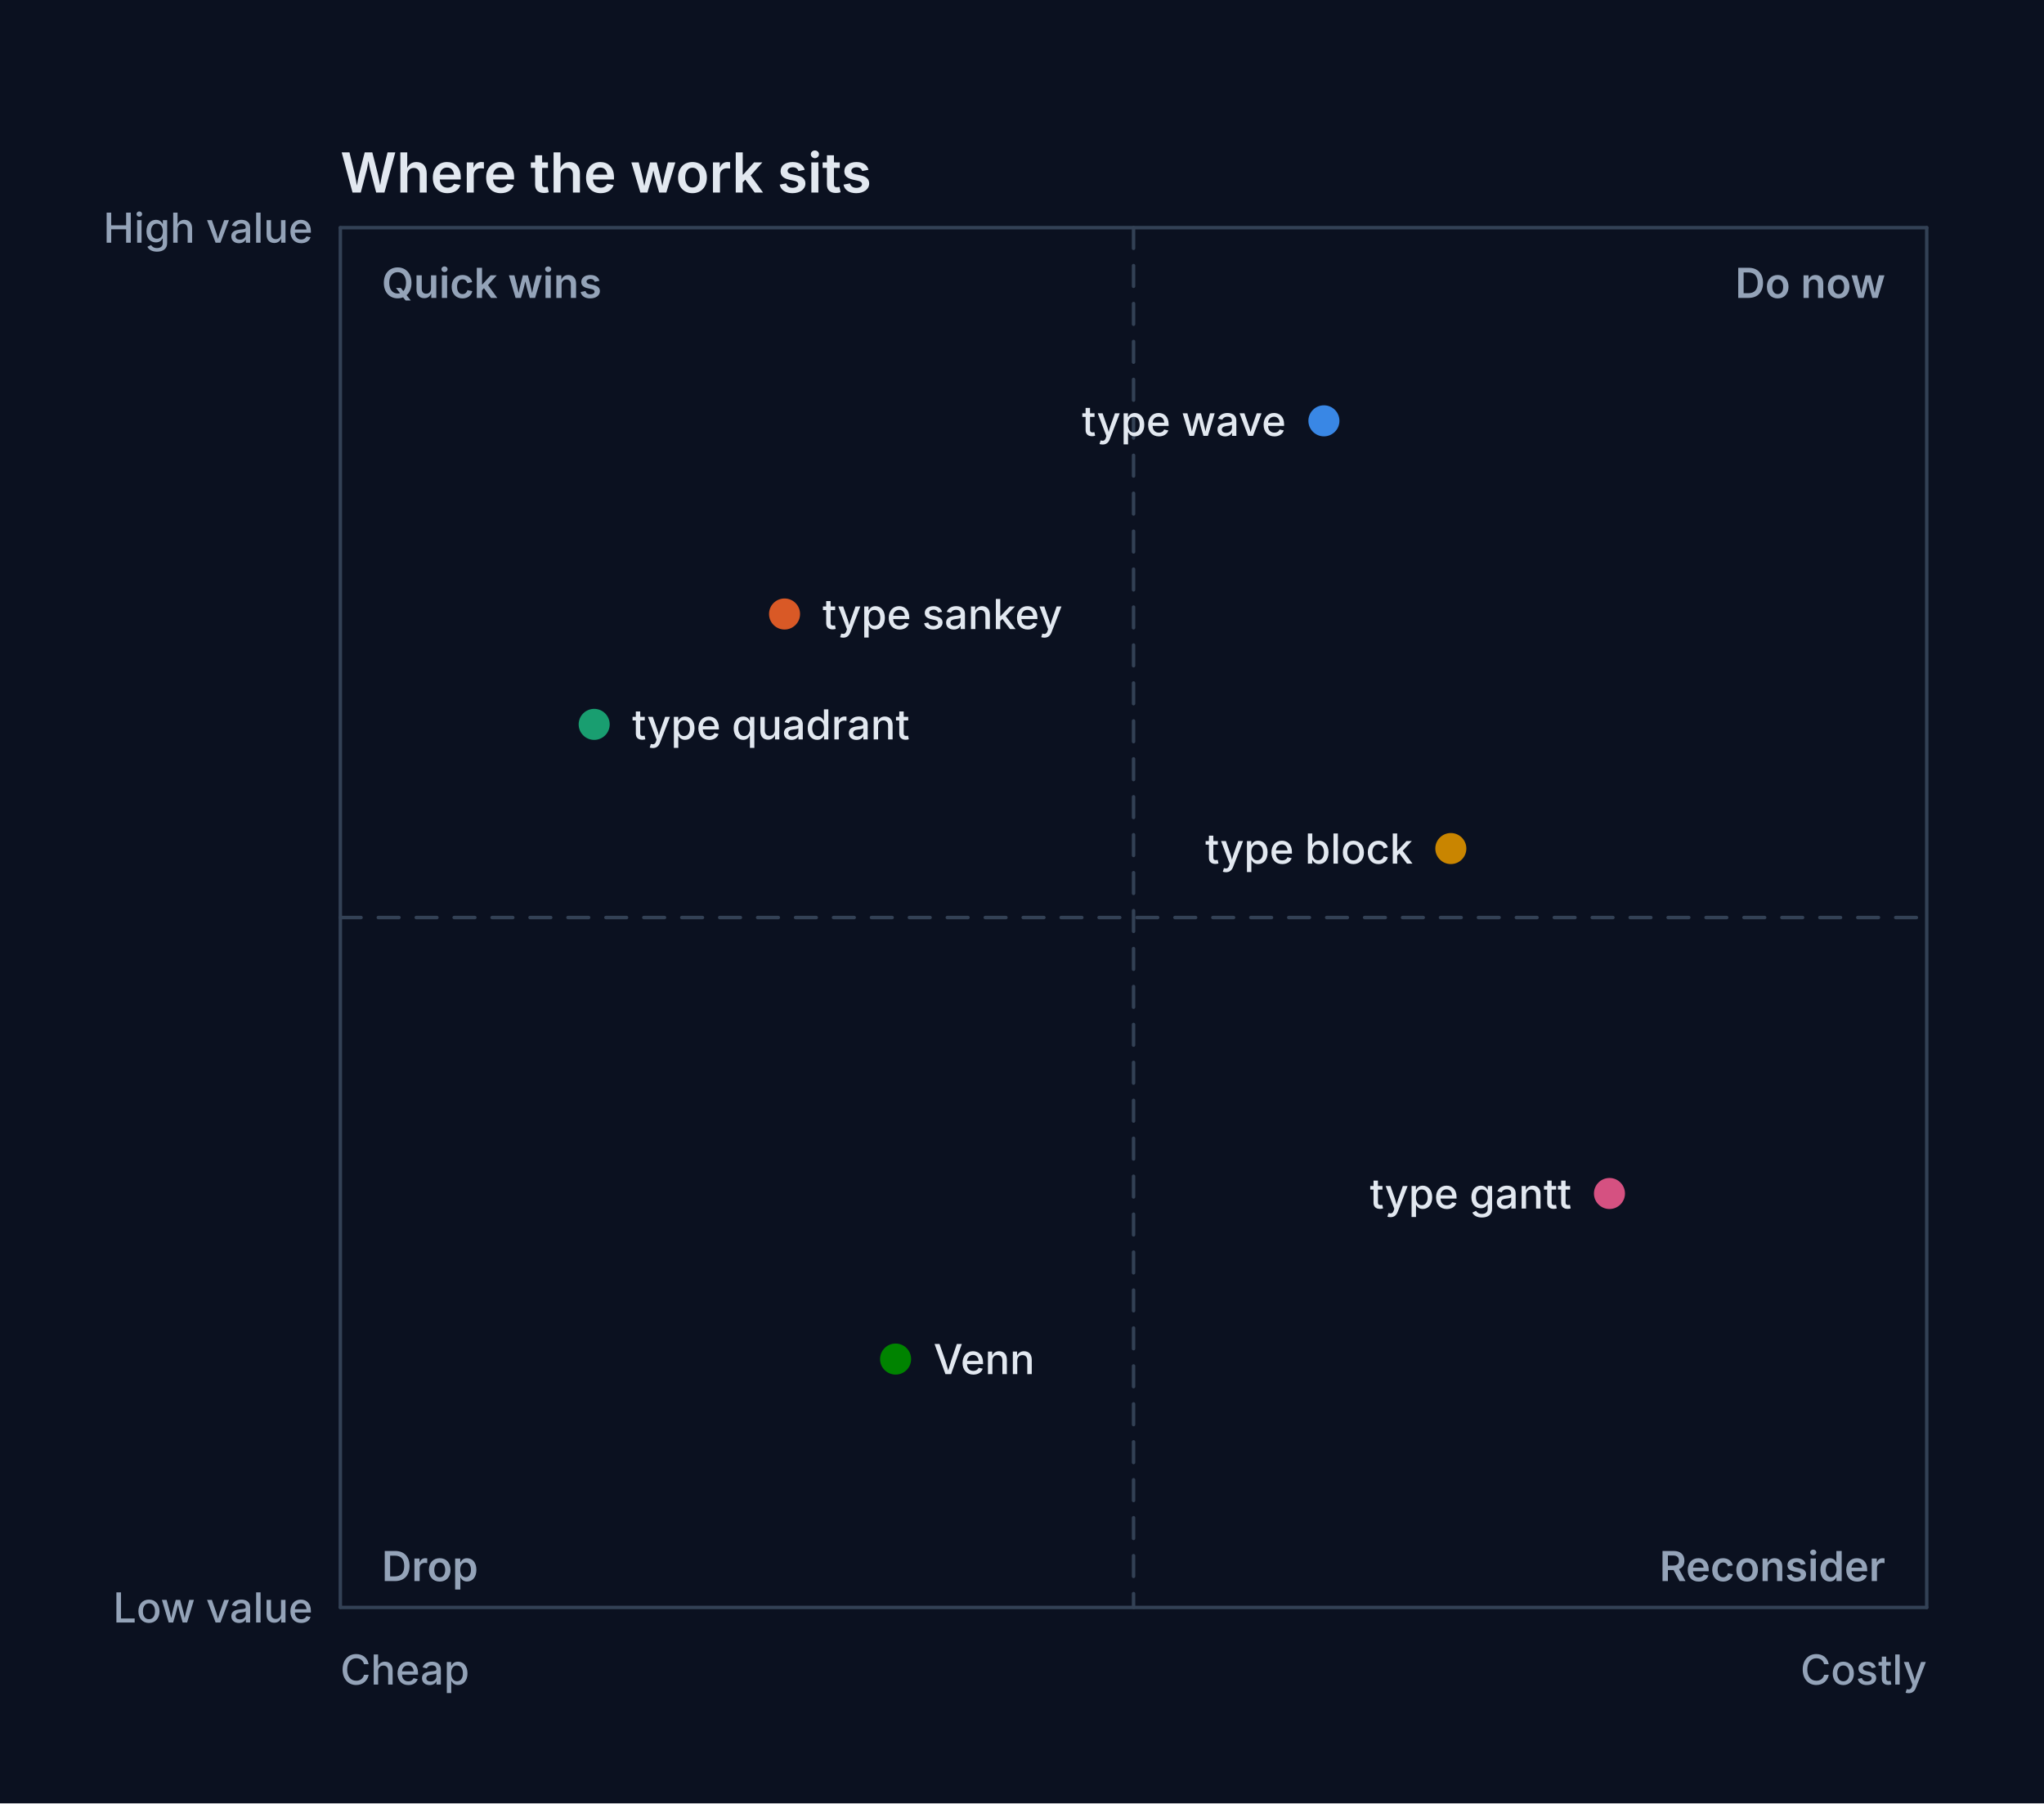
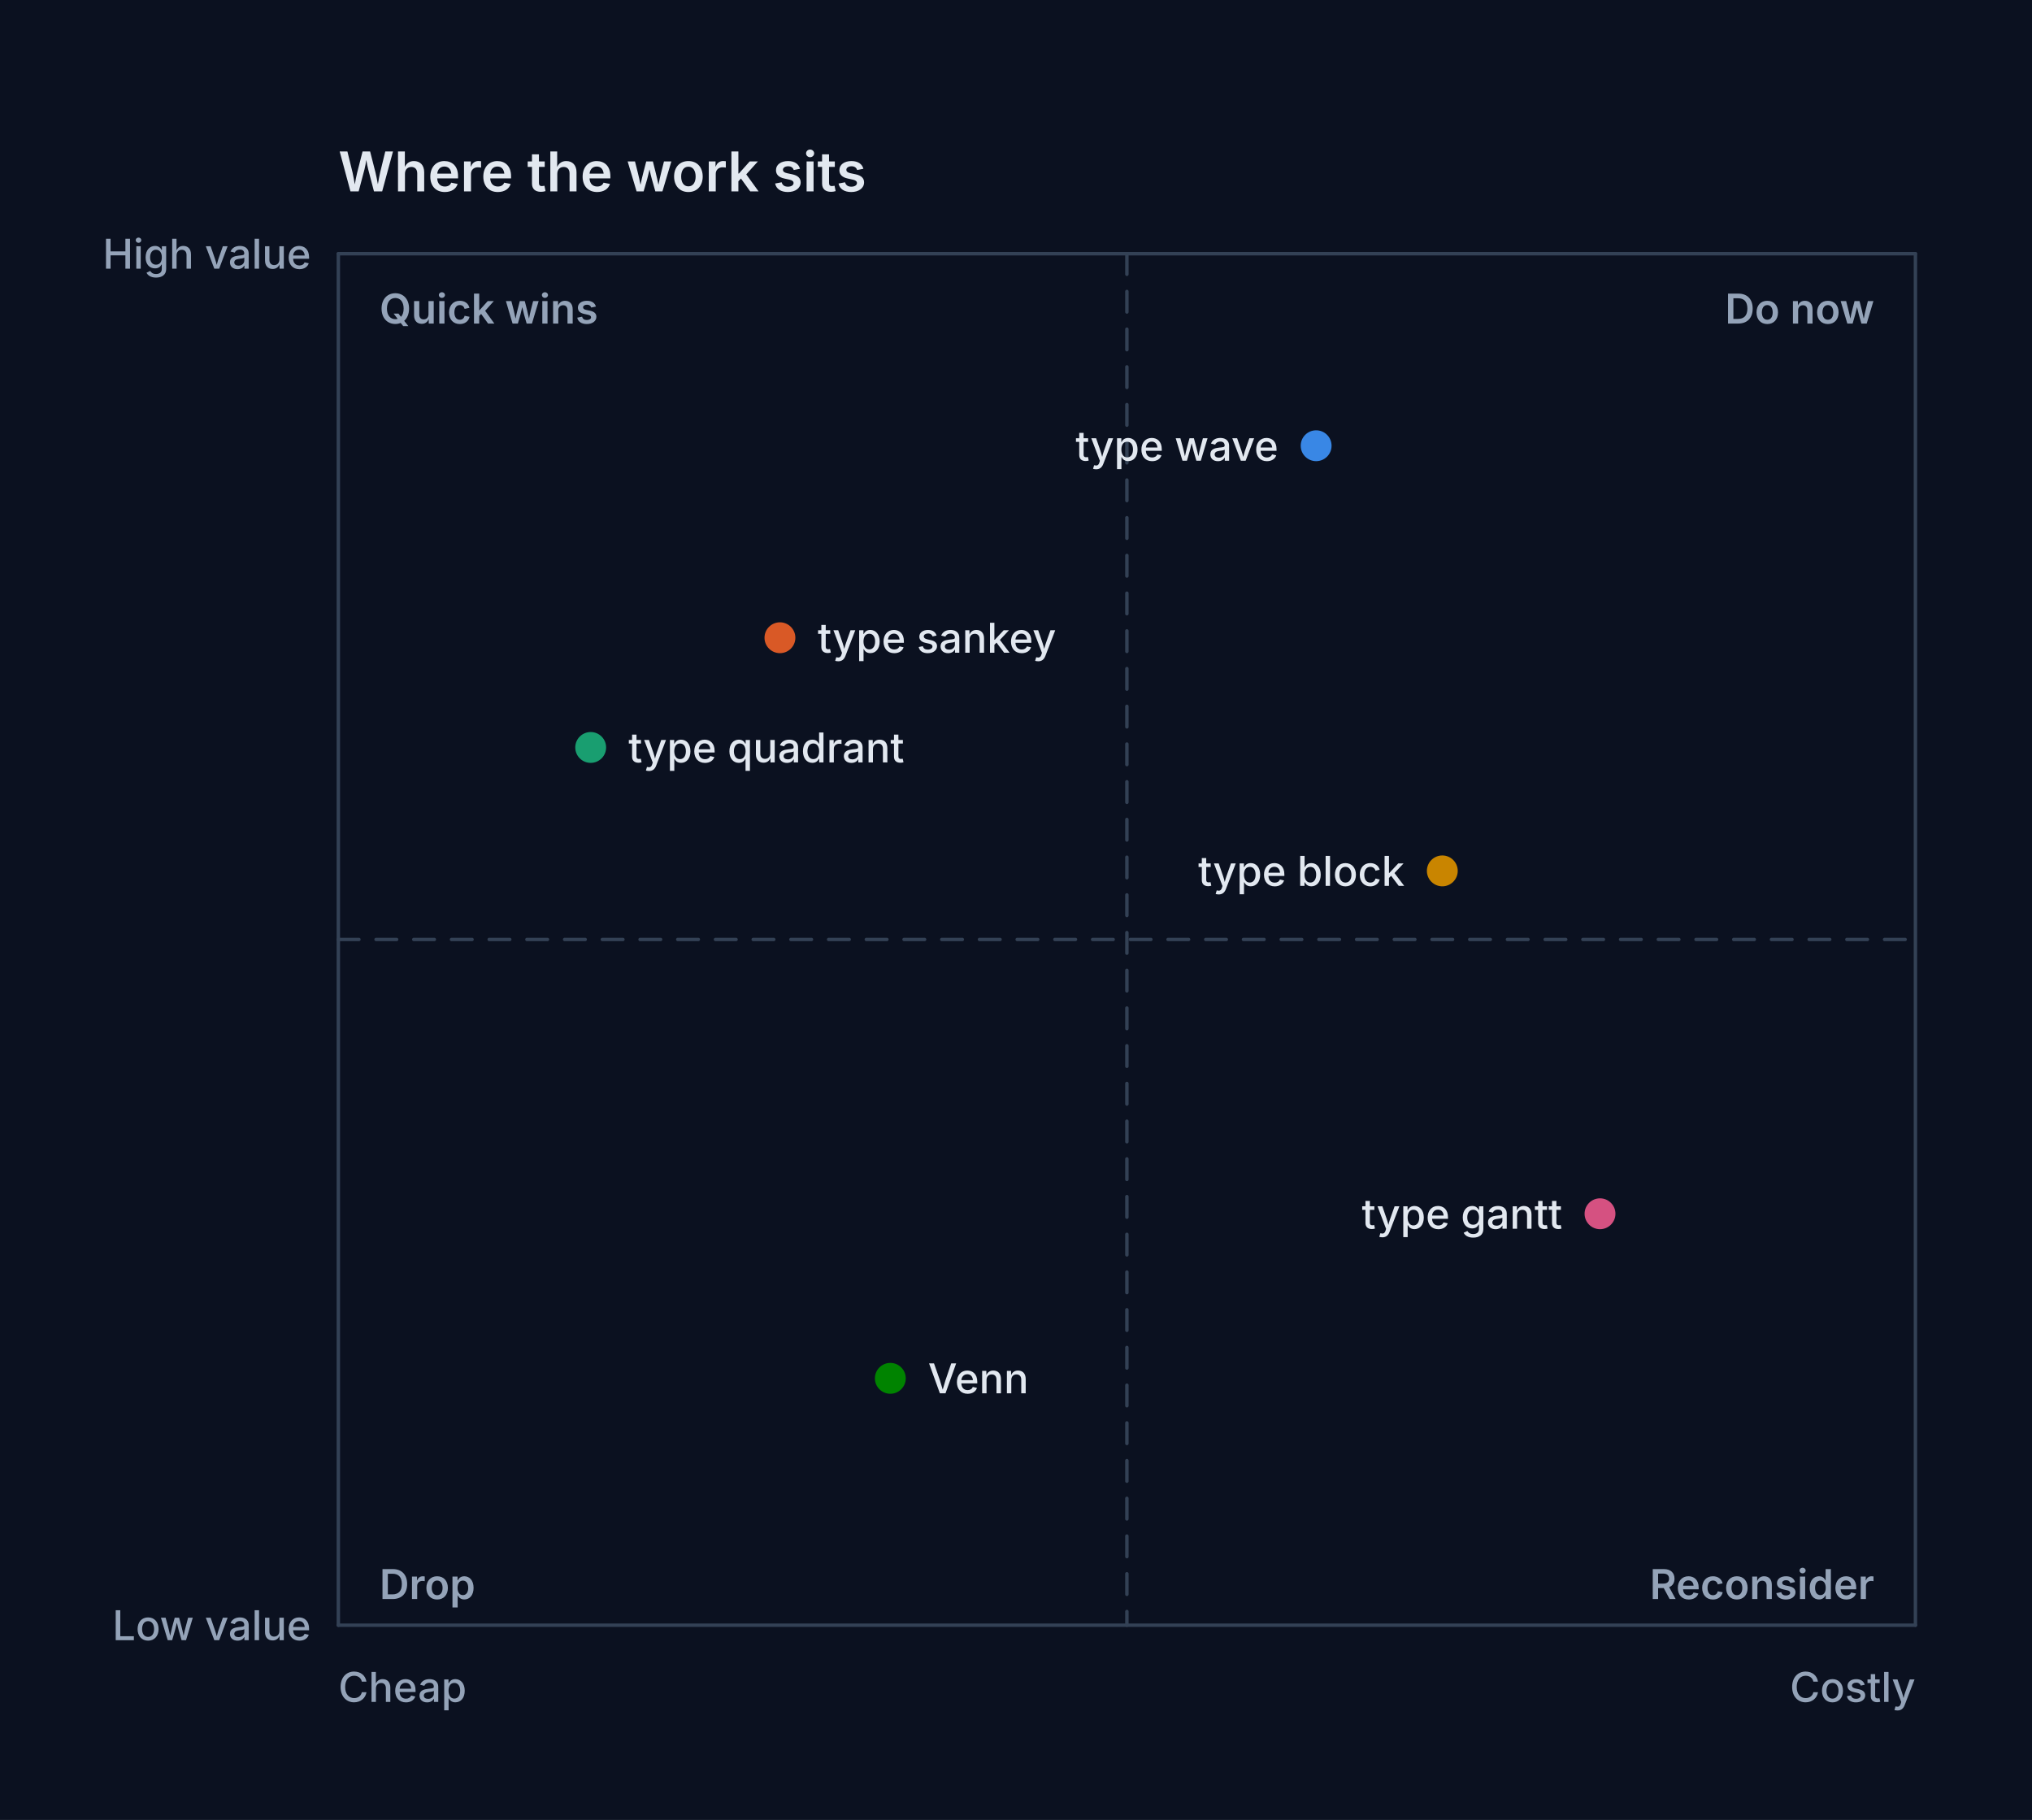
- <svg xmlns="http://www.w3.org/2000/svg" width="592.69" height="522.8" viewBox="0 0 592.69 522.8">
-   <rect x="0" y="0" width="592.69" height="522.8" fill="#0b1120" />
+ <svg xmlns="http://www.w3.org/2000/svg" width="592.69" height="530.8" viewBox="0 0 592.69 530.8">
+   <rect x="0" y="0" width="592.69" height="530.8" fill="#0b1120" />
  <g transform="translate(98.69,34)">
-     <line x1="0" y1="32" x2="460" y2="32" stroke="#334155" stroke-width="1" stroke-linecap="round" />
-     <line x1="460" y1="32" x2="460" y2="432" stroke="#334155" stroke-width="1" stroke-linecap="round" />
-     <line x1="460" y1="432" x2="0" y2="432" stroke="#334155" stroke-width="1" stroke-linecap="round" />
-     <line x1="0" y1="432" x2="0" y2="32" stroke="#334155" stroke-width="1" stroke-linecap="round" />
-     <line x1="230" y1="32" x2="230" y2="432" stroke="#334155" stroke-width="1" stroke-linecap="round" stroke-dasharray="6 5" />
-     <line x1="0" y1="232" x2="460" y2="232" stroke="#334155" stroke-width="1" stroke-linecap="round" stroke-dasharray="6 5" />
-     <ellipse cx="285.2" cy="88" rx="5.5" ry="5.5" fill="#3987e5" stroke="#0b1120" stroke-width="2" />
-     <ellipse cx="128.8" cy="144" rx="5.5" ry="5.5" fill="#d95926" stroke="#0b1120" stroke-width="2" />
-     <ellipse cx="73.6" cy="176" rx="5.5" ry="5.5" fill="#199e70" stroke="#0b1120" stroke-width="2" />
-     <ellipse cx="322" cy="212" rx="5.5" ry="5.5" fill="#c98500" stroke="#0b1120" stroke-width="2" />
-     <ellipse cx="368" cy="312" rx="5.5" ry="5.5" fill="#d55181" stroke="#0b1120" stroke-width="2" />
-     <ellipse cx="161" cy="360" rx="5.5" ry="5.5" fill="#008300" stroke="#0b1120" stroke-width="2" />
+     <line x1="0" y1="40" x2="460" y2="40" stroke="#334155" stroke-width="1" stroke-linecap="round" />
+     <line x1="460" y1="40" x2="460" y2="440" stroke="#334155" stroke-width="1" stroke-linecap="round" />
+     <line x1="460" y1="440" x2="0" y2="440" stroke="#334155" stroke-width="1" stroke-linecap="round" />
+     <line x1="0" y1="440" x2="0" y2="40" stroke="#334155" stroke-width="1" stroke-linecap="round" />
+     <line x1="230" y1="40" x2="230" y2="440" stroke="#334155" stroke-width="1" stroke-linecap="round" stroke-dasharray="6 5" />
+     <line x1="0" y1="240" x2="460" y2="240" stroke="#334155" stroke-width="1" stroke-linecap="round" stroke-dasharray="6 5" />
+     <ellipse cx="285.2" cy="96" rx="5.5" ry="5.5" fill="#3987e5" stroke="#0b1120" stroke-width="2" />
+     <ellipse cx="128.8" cy="152" rx="5.5" ry="5.5" fill="#d95926" stroke="#0b1120" stroke-width="2" />
+     <ellipse cx="73.6" cy="184" rx="5.5" ry="5.5" fill="#199e70" stroke="#0b1120" stroke-width="2" />
+     <ellipse cx="322" cy="220" rx="5.5" ry="5.5" fill="#c98500" stroke="#0b1120" stroke-width="2" />
+     <ellipse cx="368" cy="320" rx="5.5" ry="5.5" fill="#d55181" stroke="#0b1120" stroke-width="2" />
+     <ellipse cx="161" cy="368" rx="5.5" ry="5.5" fill="#008300" stroke="#0b1120" stroke-width="2" />
    <text x="0" y="16" text-anchor="start" dominant-baseline="central" font-family="Inter, ui-sans-serif, system-ui, sans-serif" font-size="16" font-weight="600" fill="#e2e8f0">Where the work sits</text>
-     <text x="448" y="48" text-anchor="end" dominant-baseline="central" font-family="Inter, ui-sans-serif, system-ui, sans-serif" font-size="12" font-weight="600" fill="#94a3b8">Do now</text>
-     <text x="12" y="48" text-anchor="start" dominant-baseline="central" font-family="Inter, ui-sans-serif, system-ui, sans-serif" font-size="12" font-weight="600" fill="#94a3b8">Quick wins</text>
-     <text x="12" y="420" text-anchor="start" dominant-baseline="central" font-family="Inter, ui-sans-serif, system-ui, sans-serif" font-size="12" font-weight="600" fill="#94a3b8">Drop</text>
-     <text x="448" y="420" text-anchor="end" dominant-baseline="central" font-family="Inter, ui-sans-serif, system-ui, sans-serif" font-size="12" font-weight="600" fill="#94a3b8">Reconsider</text>
-     <text x="0" y="450" text-anchor="start" dominant-baseline="central" font-family="Inter, ui-sans-serif, system-ui, sans-serif" font-size="12" font-weight="500" fill="#94a3b8">Cheap</text>
-     <text x="460" y="450" text-anchor="end" dominant-baseline="central" font-family="Inter, ui-sans-serif, system-ui, sans-serif" font-size="12" font-weight="500" fill="#94a3b8">Costly</text>
-     <text x="-8" y="432" text-anchor="end" dominant-baseline="central" font-family="Inter, ui-sans-serif, system-ui, sans-serif" font-size="12" font-weight="500" fill="#94a3b8">Low value</text>
-     <text x="-8" y="32" text-anchor="end" dominant-baseline="central" font-family="Inter, ui-sans-serif, system-ui, sans-serif" font-size="12" font-weight="500" fill="#94a3b8">High value</text>
-     <text x="274.2" y="88" text-anchor="end" dominant-baseline="central" font-family="Inter, ui-sans-serif, system-ui, sans-serif" font-size="12" font-weight="500" fill="#e2e8f0">type wave</text>
-     <text x="139.8" y="144" text-anchor="start" dominant-baseline="central" font-family="Inter, ui-sans-serif, system-ui, sans-serif" font-size="12" font-weight="500" fill="#e2e8f0">type sankey</text>
-     <text x="84.6" y="176" text-anchor="start" dominant-baseline="central" font-family="Inter, ui-sans-serif, system-ui, sans-serif" font-size="12" font-weight="500" fill="#e2e8f0">type quadrant</text>
-     <text x="311" y="212" text-anchor="end" dominant-baseline="central" font-family="Inter, ui-sans-serif, system-ui, sans-serif" font-size="12" font-weight="500" fill="#e2e8f0">type block</text>
-     <text x="357" y="312" text-anchor="end" dominant-baseline="central" font-family="Inter, ui-sans-serif, system-ui, sans-serif" font-size="12" font-weight="500" fill="#e2e8f0">type gantt</text>
-     <text x="172" y="360" text-anchor="start" dominant-baseline="central" font-family="Inter, ui-sans-serif, system-ui, sans-serif" font-size="12" font-weight="500" fill="#e2e8f0">Venn</text>
+     <text x="448" y="56" text-anchor="end" dominant-baseline="central" font-family="Inter, ui-sans-serif, system-ui, sans-serif" font-size="12" font-weight="600" fill="#94a3b8">Do now</text>
+     <text x="12" y="56" text-anchor="start" dominant-baseline="central" font-family="Inter, ui-sans-serif, system-ui, sans-serif" font-size="12" font-weight="600" fill="#94a3b8">Quick wins</text>
+     <text x="12" y="428" text-anchor="start" dominant-baseline="central" font-family="Inter, ui-sans-serif, system-ui, sans-serif" font-size="12" font-weight="600" fill="#94a3b8">Drop</text>
+     <text x="448" y="428" text-anchor="end" dominant-baseline="central" font-family="Inter, ui-sans-serif, system-ui, sans-serif" font-size="12" font-weight="600" fill="#94a3b8">Reconsider</text>
+     <text x="0" y="458" text-anchor="start" dominant-baseline="central" font-family="Inter, ui-sans-serif, system-ui, sans-serif" font-size="12" font-weight="500" fill="#94a3b8">Cheap</text>
+     <text x="460" y="458" text-anchor="end" dominant-baseline="central" font-family="Inter, ui-sans-serif, system-ui, sans-serif" font-size="12" font-weight="500" fill="#94a3b8">Costly</text>
+     <text x="-8" y="440" text-anchor="end" dominant-baseline="central" font-family="Inter, ui-sans-serif, system-ui, sans-serif" font-size="12" font-weight="500" fill="#94a3b8">Low value</text>
+     <text x="-8" y="40" text-anchor="end" dominant-baseline="central" font-family="Inter, ui-sans-serif, system-ui, sans-serif" font-size="12" font-weight="500" fill="#94a3b8">High value</text>
+     <text x="274.2" y="96" text-anchor="end" dominant-baseline="central" font-family="Inter, ui-sans-serif, system-ui, sans-serif" font-size="12" font-weight="500" fill="#e2e8f0">type wave</text>
+     <text x="139.8" y="152" text-anchor="start" dominant-baseline="central" font-family="Inter, ui-sans-serif, system-ui, sans-serif" font-size="12" font-weight="500" fill="#e2e8f0">type sankey</text>
+     <text x="84.6" y="184" text-anchor="start" dominant-baseline="central" font-family="Inter, ui-sans-serif, system-ui, sans-serif" font-size="12" font-weight="500" fill="#e2e8f0">type quadrant</text>
+     <text x="311" y="220" text-anchor="end" dominant-baseline="central" font-family="Inter, ui-sans-serif, system-ui, sans-serif" font-size="12" font-weight="500" fill="#e2e8f0">type block</text>
+     <text x="357" y="320" text-anchor="end" dominant-baseline="central" font-family="Inter, ui-sans-serif, system-ui, sans-serif" font-size="12" font-weight="500" fill="#e2e8f0">type gantt</text>
+     <text x="172" y="368" text-anchor="start" dominant-baseline="central" font-family="Inter, ui-sans-serif, system-ui, sans-serif" font-size="12" font-weight="500" fill="#e2e8f0">Venn</text>
  </g>
</svg>
